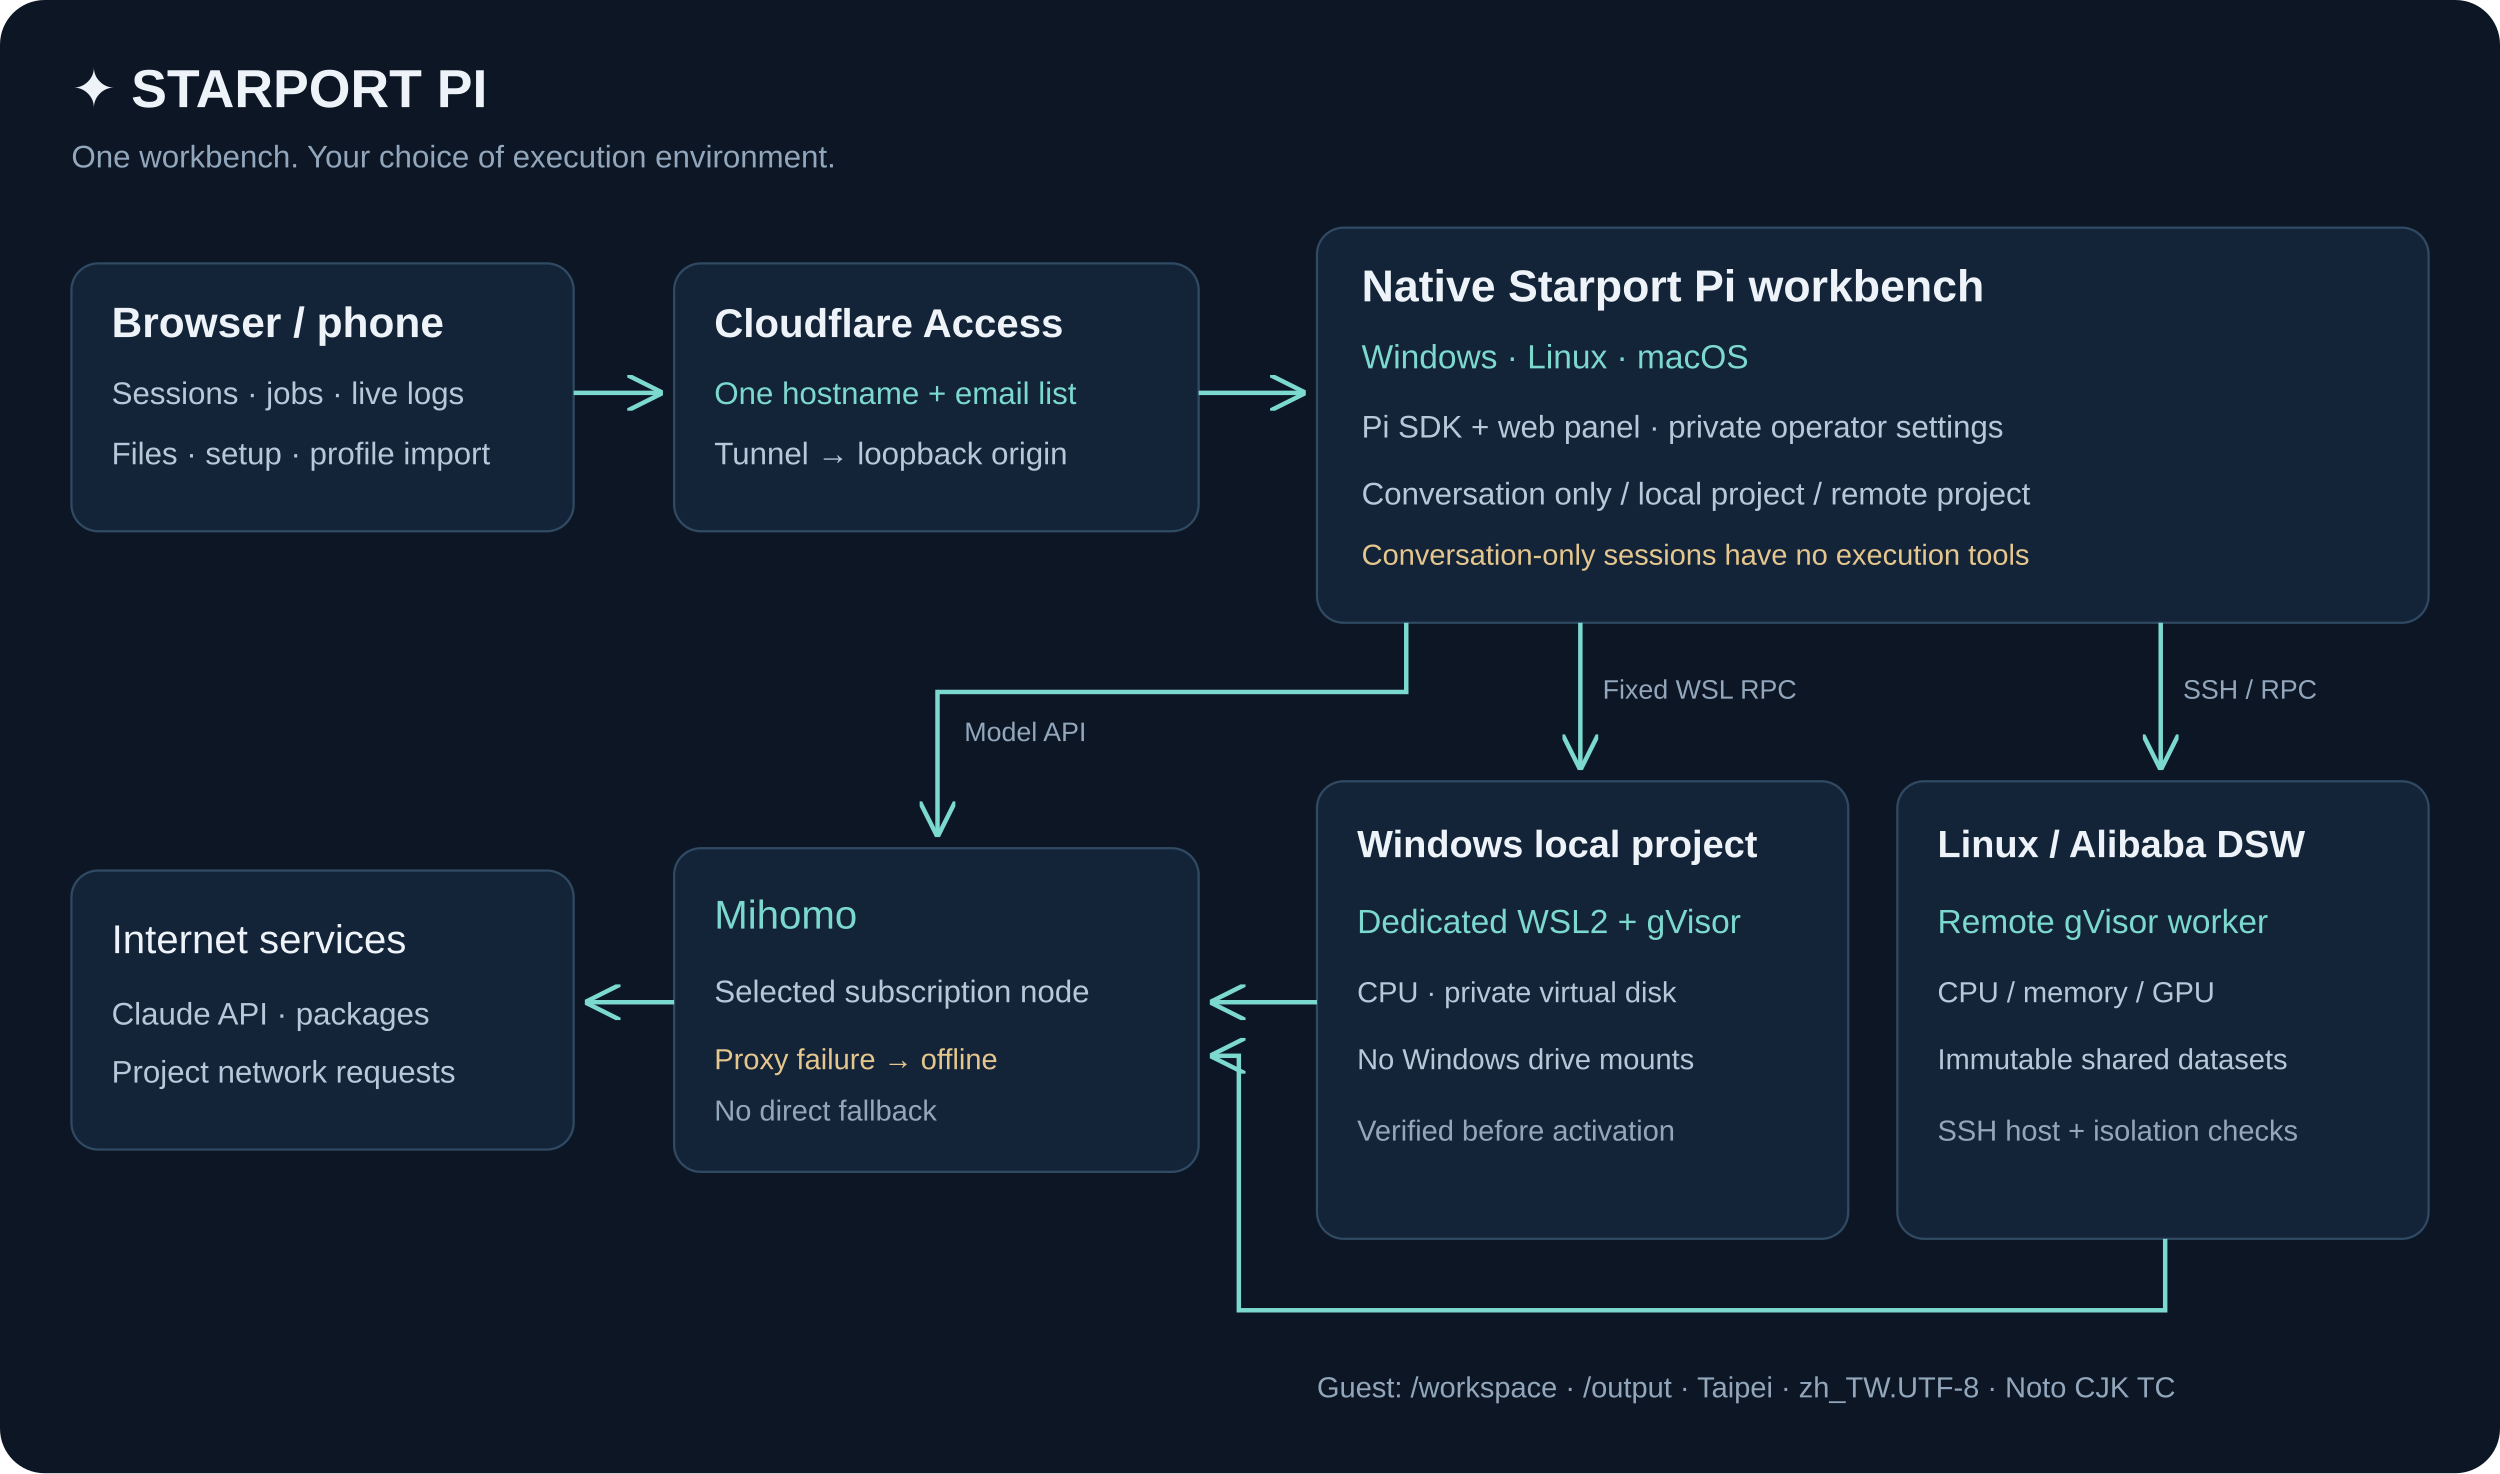
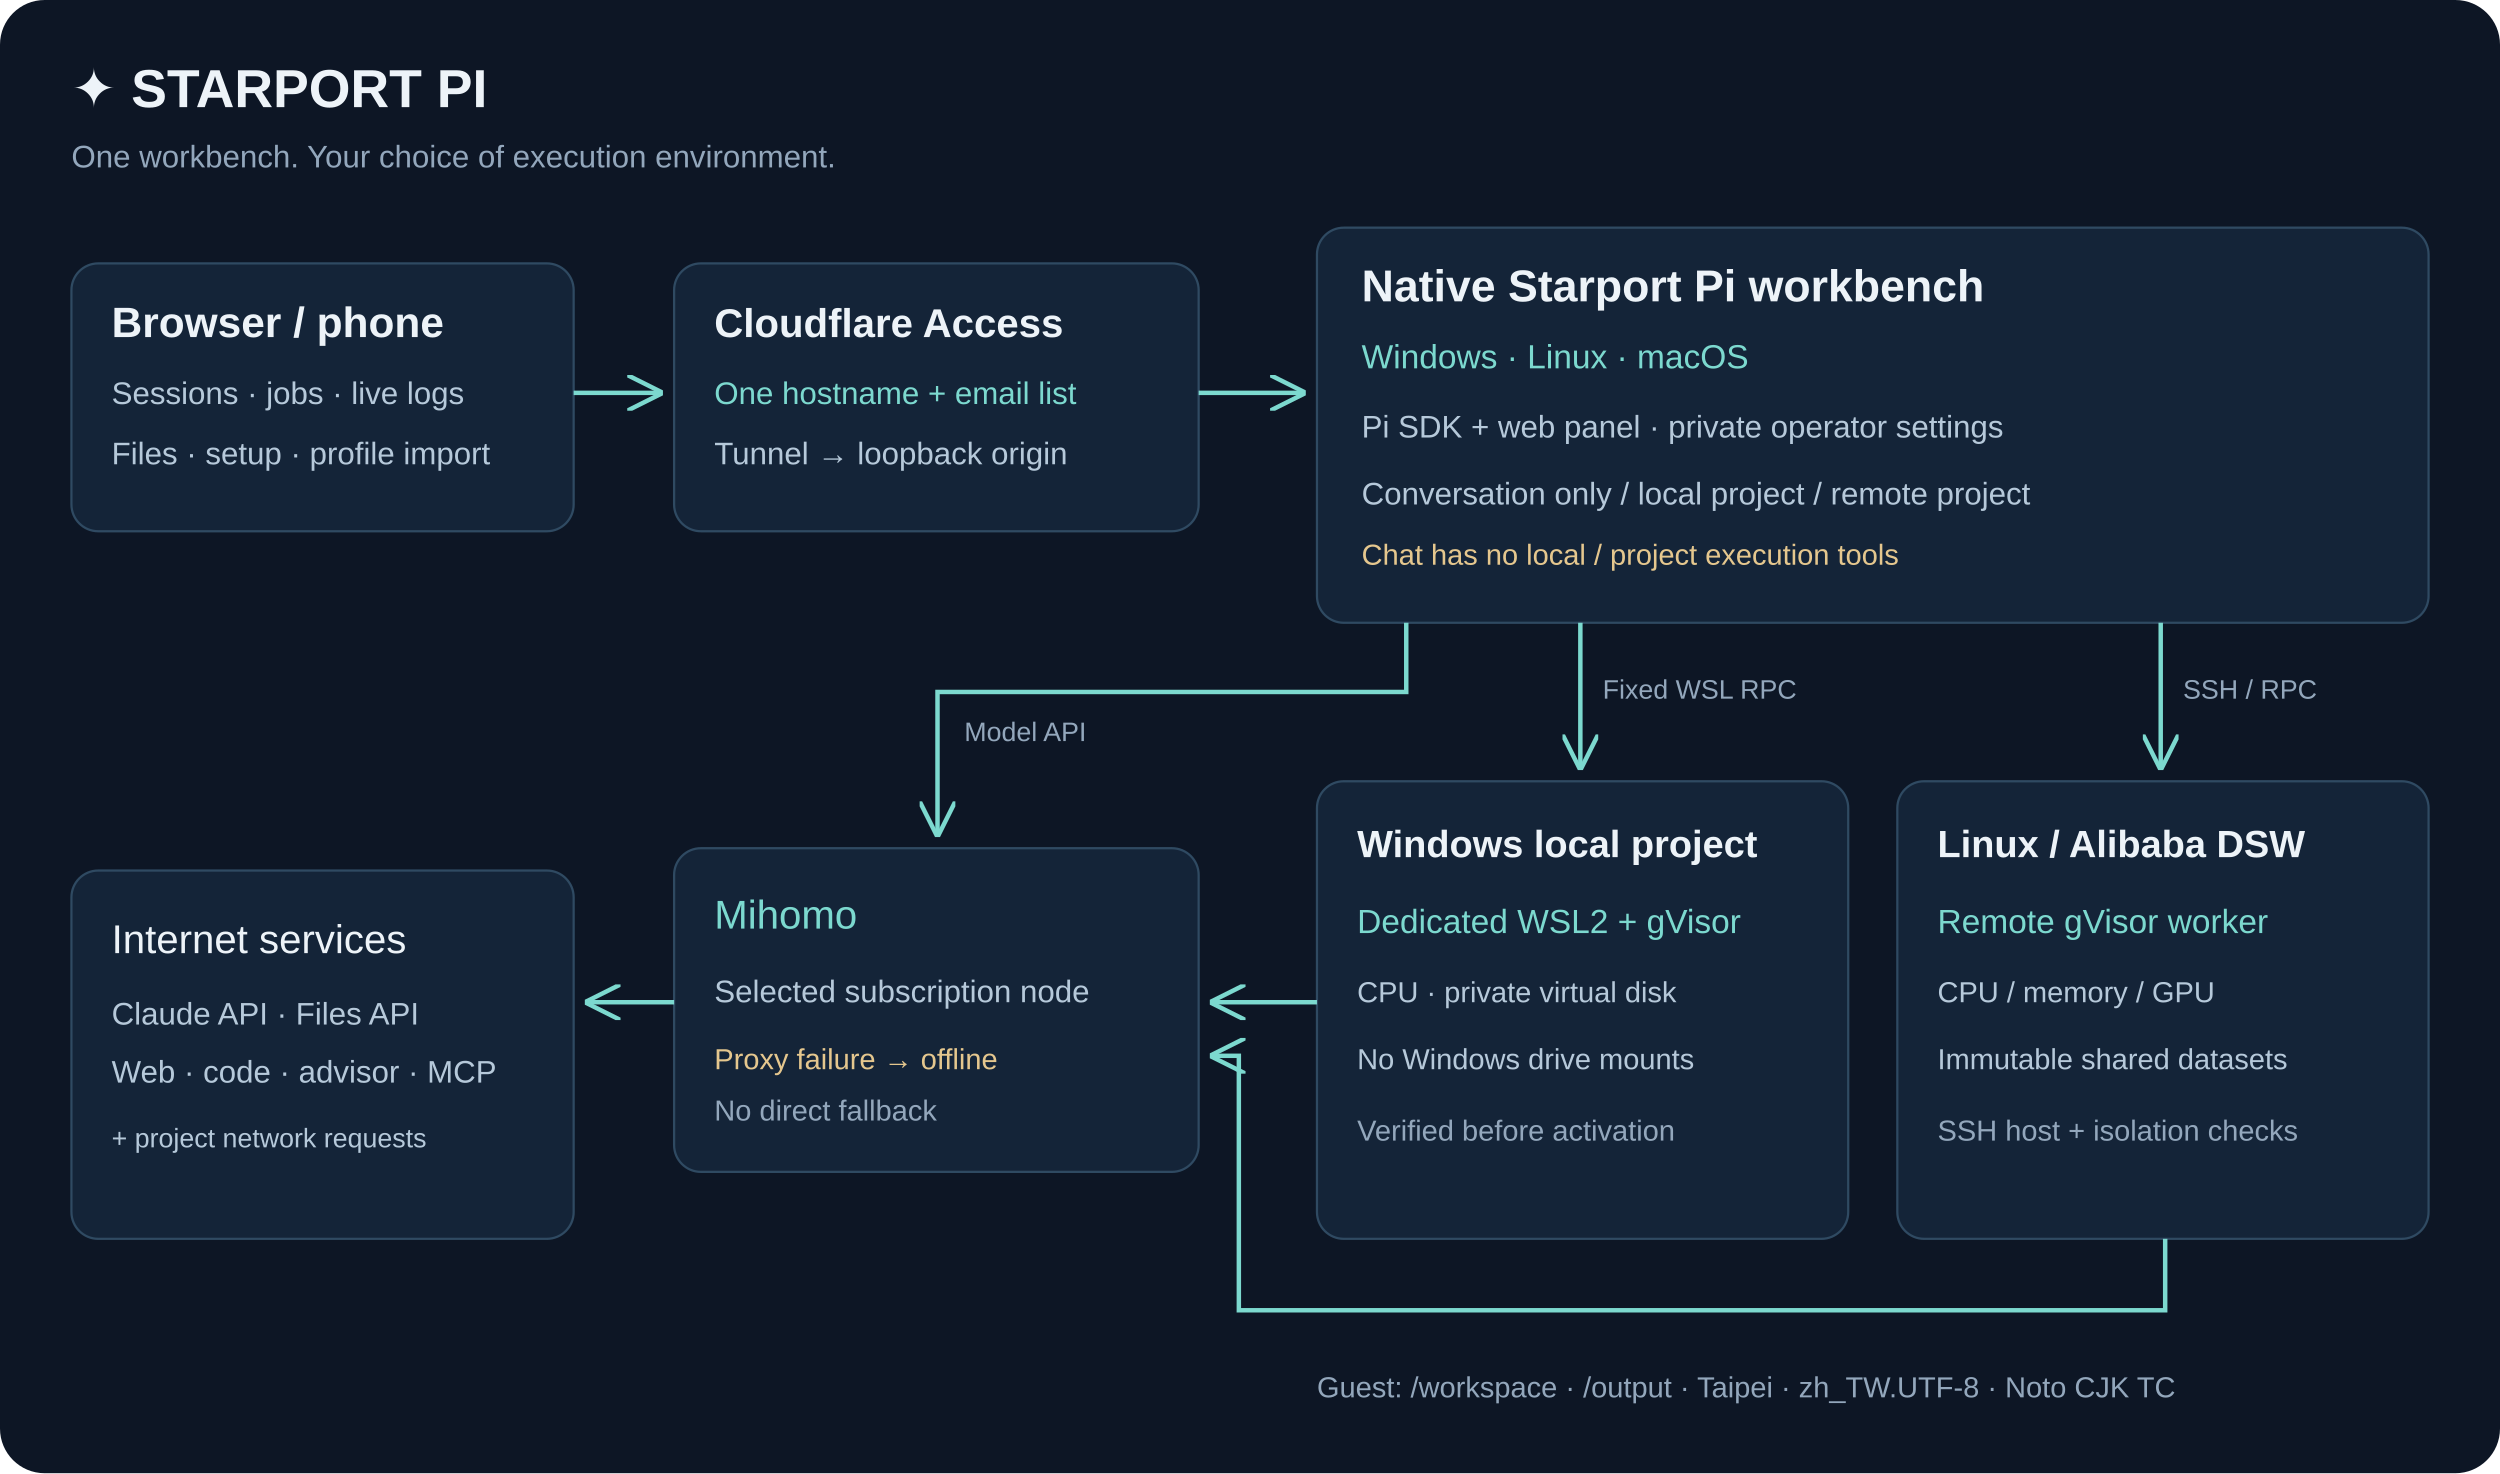
<svg xmlns="http://www.w3.org/2000/svg" width="1120" height="660" viewBox="0 0 1120 660" role="img" aria-labelledby="title desc">
  <defs>
    <marker id="arrow" markerWidth="8" markerHeight="8" refX="7" refY="4" orient="auto">
      <path d="M0 0L8 4L0 8" fill="none" stroke="#7cd9cf" />
    </marker>
  </defs>
  <rect width="1120" height="660" rx="20" fill="#0d1625" />
  <g font-family="Segoe UI,Arial,sans-serif" fill="#edf3f8">
    <text x="32" y="48" font-size="24" font-weight="700">✦ STARPORT PI</text>
    <text x="32" y="75" font-size="14" fill="#93a7bc">One workbench. Your choice of execution environment.</text>
    <g stroke="#2f4a62" fill="#142438">
      <rect x="32" y="118" width="225" height="120" rx="12" />
      <rect x="302" y="118" width="235" height="120" rx="12" />
      <rect x="590" y="102" width="498" height="177" rx="12" />
      <rect x="590" y="350" width="238" height="205" rx="12" />
      <rect x="850" y="350" width="238" height="205" rx="12" />
      <rect x="302" y="380" width="235" height="145" rx="12" />
-       <rect x="32" y="390" width="225" height="125" rx="12" />
+       <rect x="32" y="390" width="225" height="165" rx="12" />
    </g>
    <text x="50" y="151" font-size="19" font-weight="600">Browser / phone</text>
    <text x="50" y="181" font-size="14" fill="#b6c9da">Sessions · jobs · live logs</text>
    <text x="50" y="208" font-size="14" fill="#b6c9da">Files · setup · profile import</text>
    <text x="320" y="151" font-size="18" font-weight="600">Cloudflare Access</text>
    <text x="320" y="181" font-size="14" fill="#7cd9cf">One hostname + email list</text>
    <text x="320" y="208" font-size="14" fill="#b6c9da">Tunnel → loopback origin</text>
    <text x="610" y="135" font-size="20" font-weight="600">Native Starport Pi workbench</text>
    <text x="610" y="165" font-size="15" fill="#7cd9cf">Windows · Linux · macOS</text>
    <text x="610" y="196" font-size="14" fill="#b6c9da">Pi SDK + web panel · private operator settings</text>
    <text x="610" y="226" font-size="14" fill="#b6c9da">Conversation only / local project / remote project</text>
-     <text x="610" y="253" font-size="13" fill="#e5c78e">Conversation-only sessions have no execution tools</text>
+     <text x="610" y="253" font-size="13" fill="#e5c78e">Chat has no local / project execution tools</text>
    <text x="608" y="384" font-size="17" font-weight="600">Windows local project</text>
    <text x="608" y="418" font-size="15" fill="#7cd9cf">Dedicated WSL2 + gVisor</text>
    <text x="608" y="449" font-size="13" fill="#b6c9da">CPU · private virtual disk</text>
    <text x="608" y="479" font-size="13" fill="#b6c9da">No Windows drive mounts</text>
    <text x="608" y="511" font-size="13" fill="#93a7bc">Verified before activation</text>
    <text x="868" y="384" font-size="17" font-weight="600">Linux / Alibaba DSW</text>
    <text x="868" y="418" font-size="15" fill="#7cd9cf">Remote gVisor worker</text>
    <text x="868" y="449" font-size="13" fill="#b6c9da">CPU / memory / GPU</text>
    <text x="868" y="479" font-size="13" fill="#b6c9da">Immutable shared datasets</text>
    <text x="868" y="511" font-size="13" fill="#93a7bc">SSH host + isolation checks</text>
    <text x="320" y="416" font-size="18" fill="#7cd9cf">Mihomo</text>
    <text x="320" y="449" font-size="14" fill="#b6c9da">Selected subscription node</text>
    <text x="320" y="479" font-size="13" fill="#e5c78e">Proxy failure → offline</text>
    <text x="320" y="502" font-size="13" fill="#93a7bc">No direct fallback</text>
    <text x="50" y="427" font-size="18">Internet services</text>
-     <text x="50" y="459" font-size="14" fill="#b6c9da">Claude API · packages</text>
-     <text x="50" y="485" font-size="14" fill="#b6c9da">Project network requests</text>
+     <text x="50" y="459" font-size="14" fill="#b6c9da">Claude API · Files API</text>
+     <text x="50" y="485" font-size="14" fill="#b6c9da">Web · code · advisor · MCP</text>
+     <text x="50" y="514" font-size="12" fill="#b6c9da">+ project network requests</text>
    <g fill="none" stroke="#7cd9cf" stroke-width="2" marker-end="url(#arrow)">
      <path d="M257 176H295" />
      <path d="M537 176H583" />
      <path d="M708 279V343" />
      <path d="M968 279V343" />
      <path d="M590 449H544" />
      <path d="M302 449H264" />
      <path d="M630 279V310H420V373" />
      <path d="M970 555V587H555V473H544" />
    </g>
    <text x="718" y="313" font-size="12" fill="#93a7bc">Fixed WSL RPC</text>
    <text x="978" y="313" font-size="12" fill="#93a7bc">SSH / RPC</text>
    <text x="432" y="332" font-size="12" fill="#93a7bc">Model API</text>
    <text x="590" y="626" font-size="13" fill="#93a7bc">Guest: /workspace · /output · Taipei · zh_TW.UTF-8 · Noto CJK TC</text>
  </g>
</svg>
